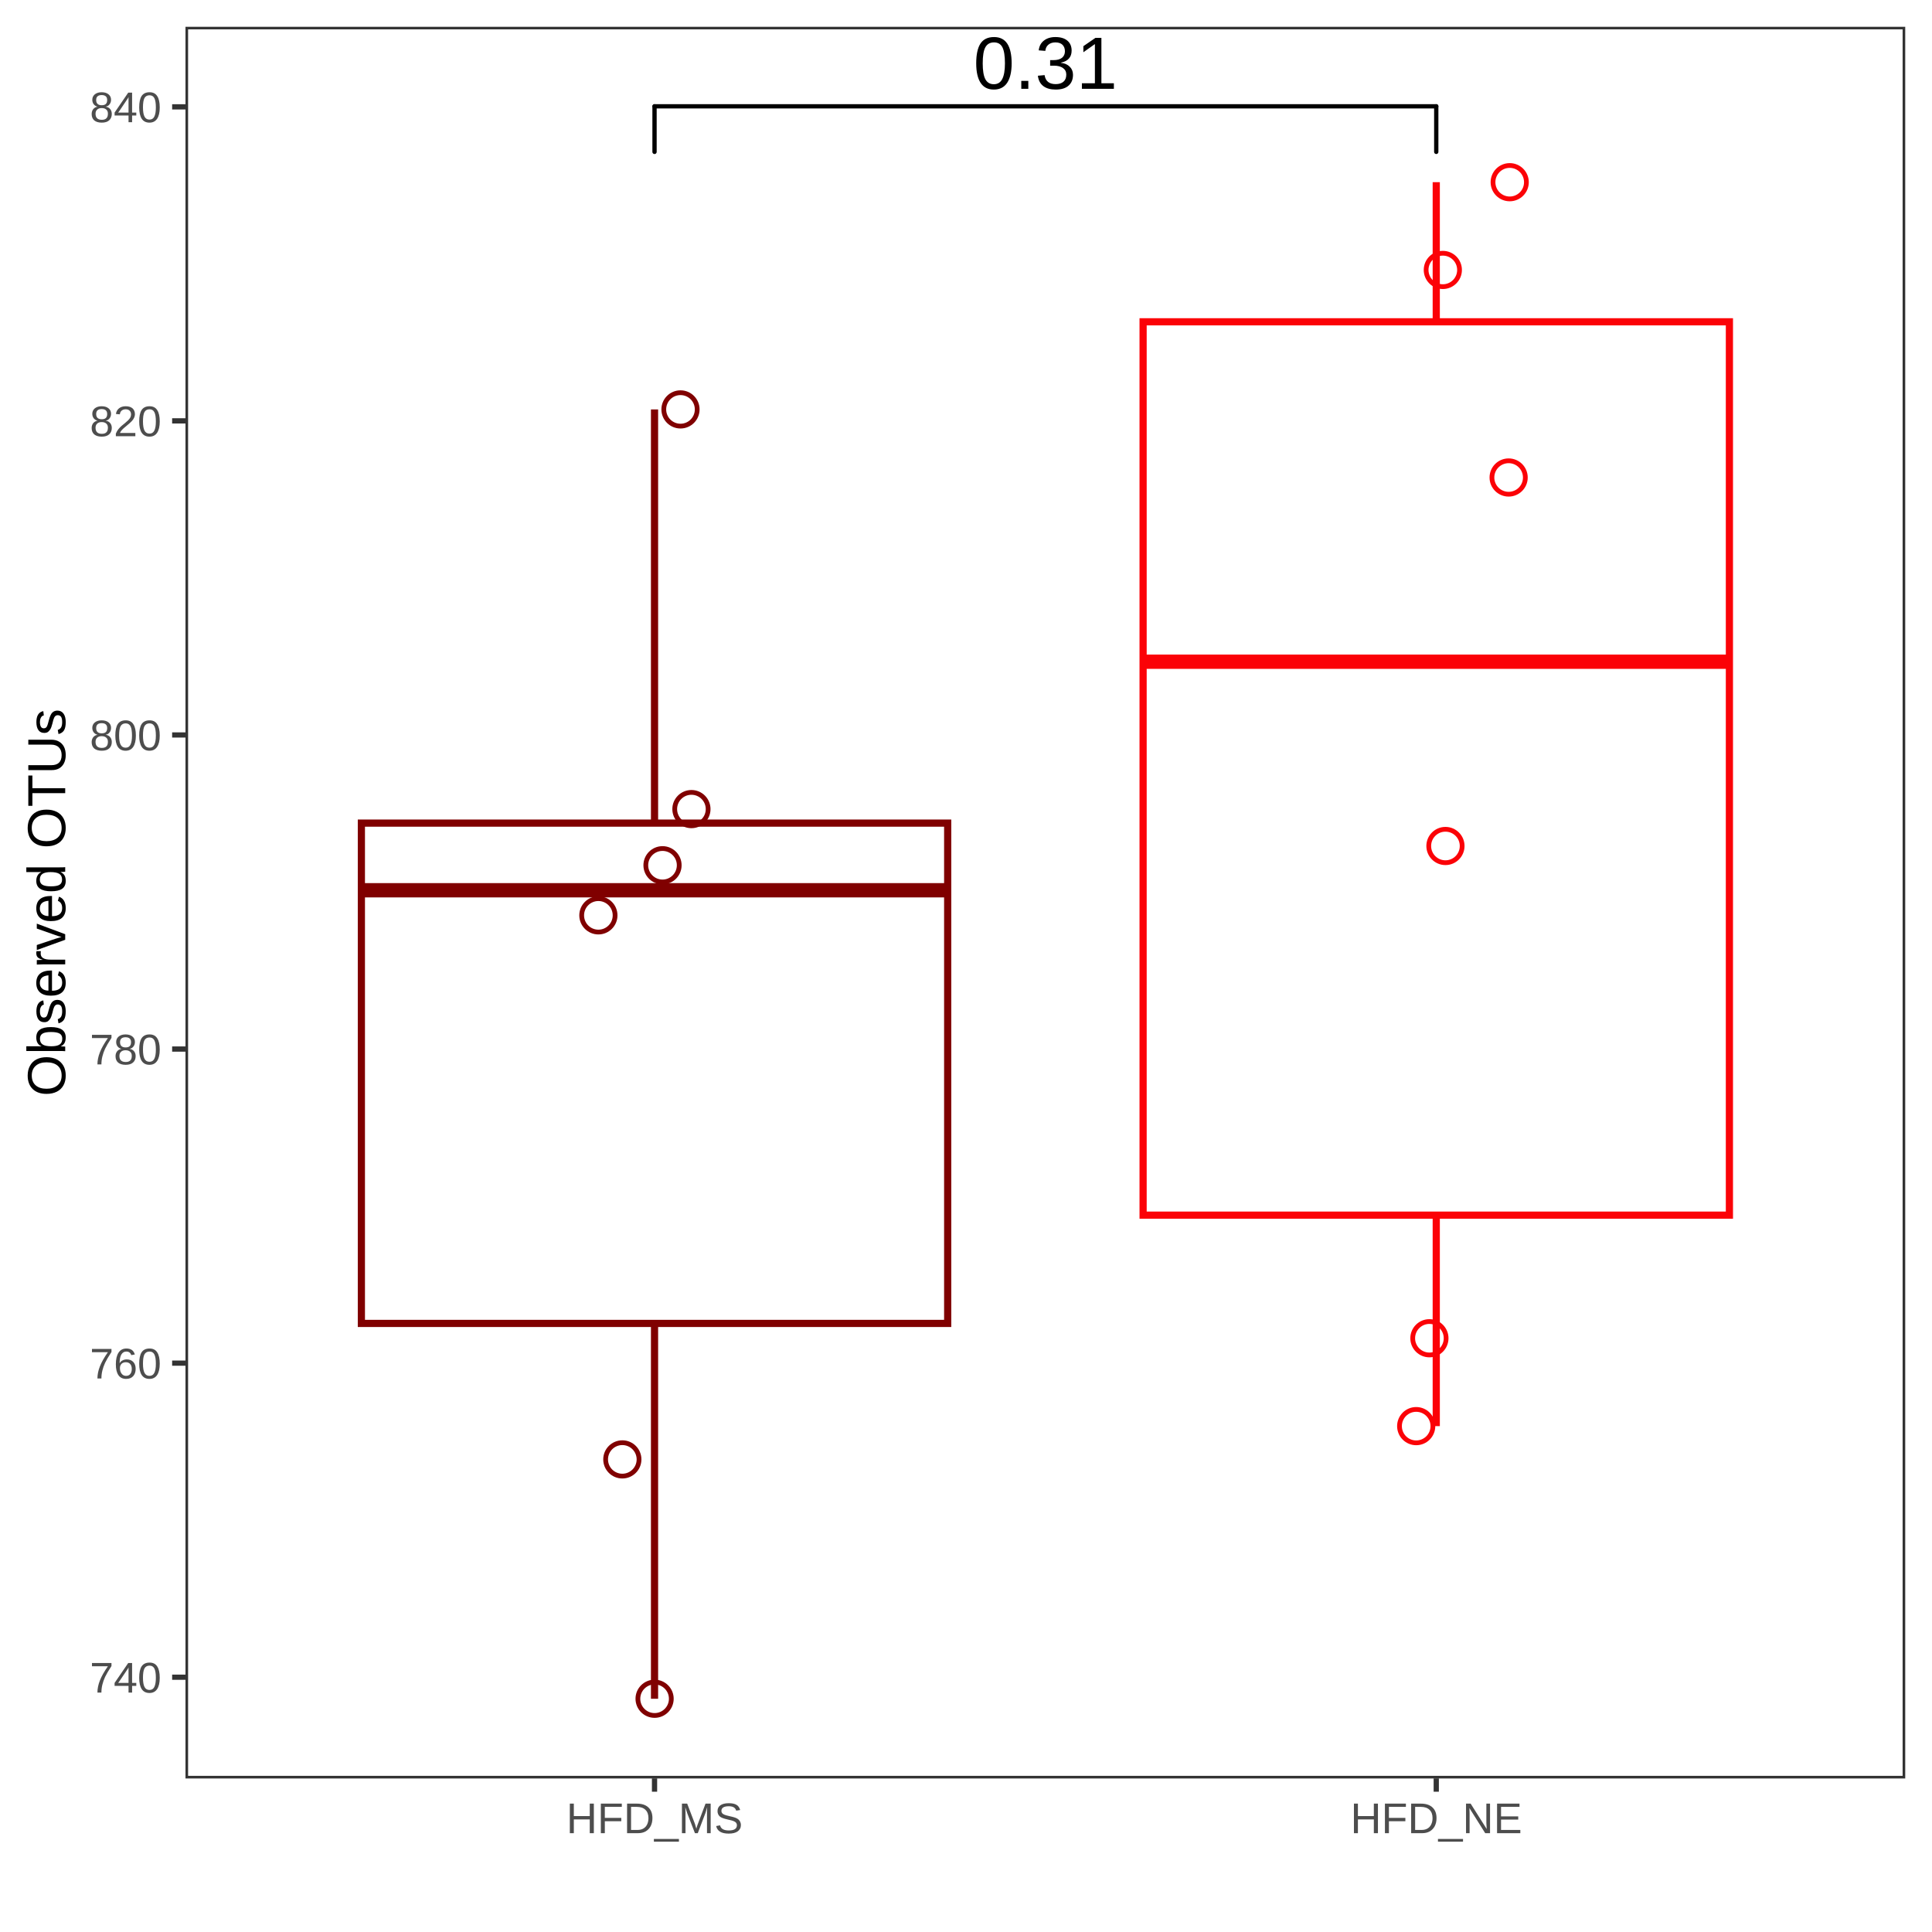
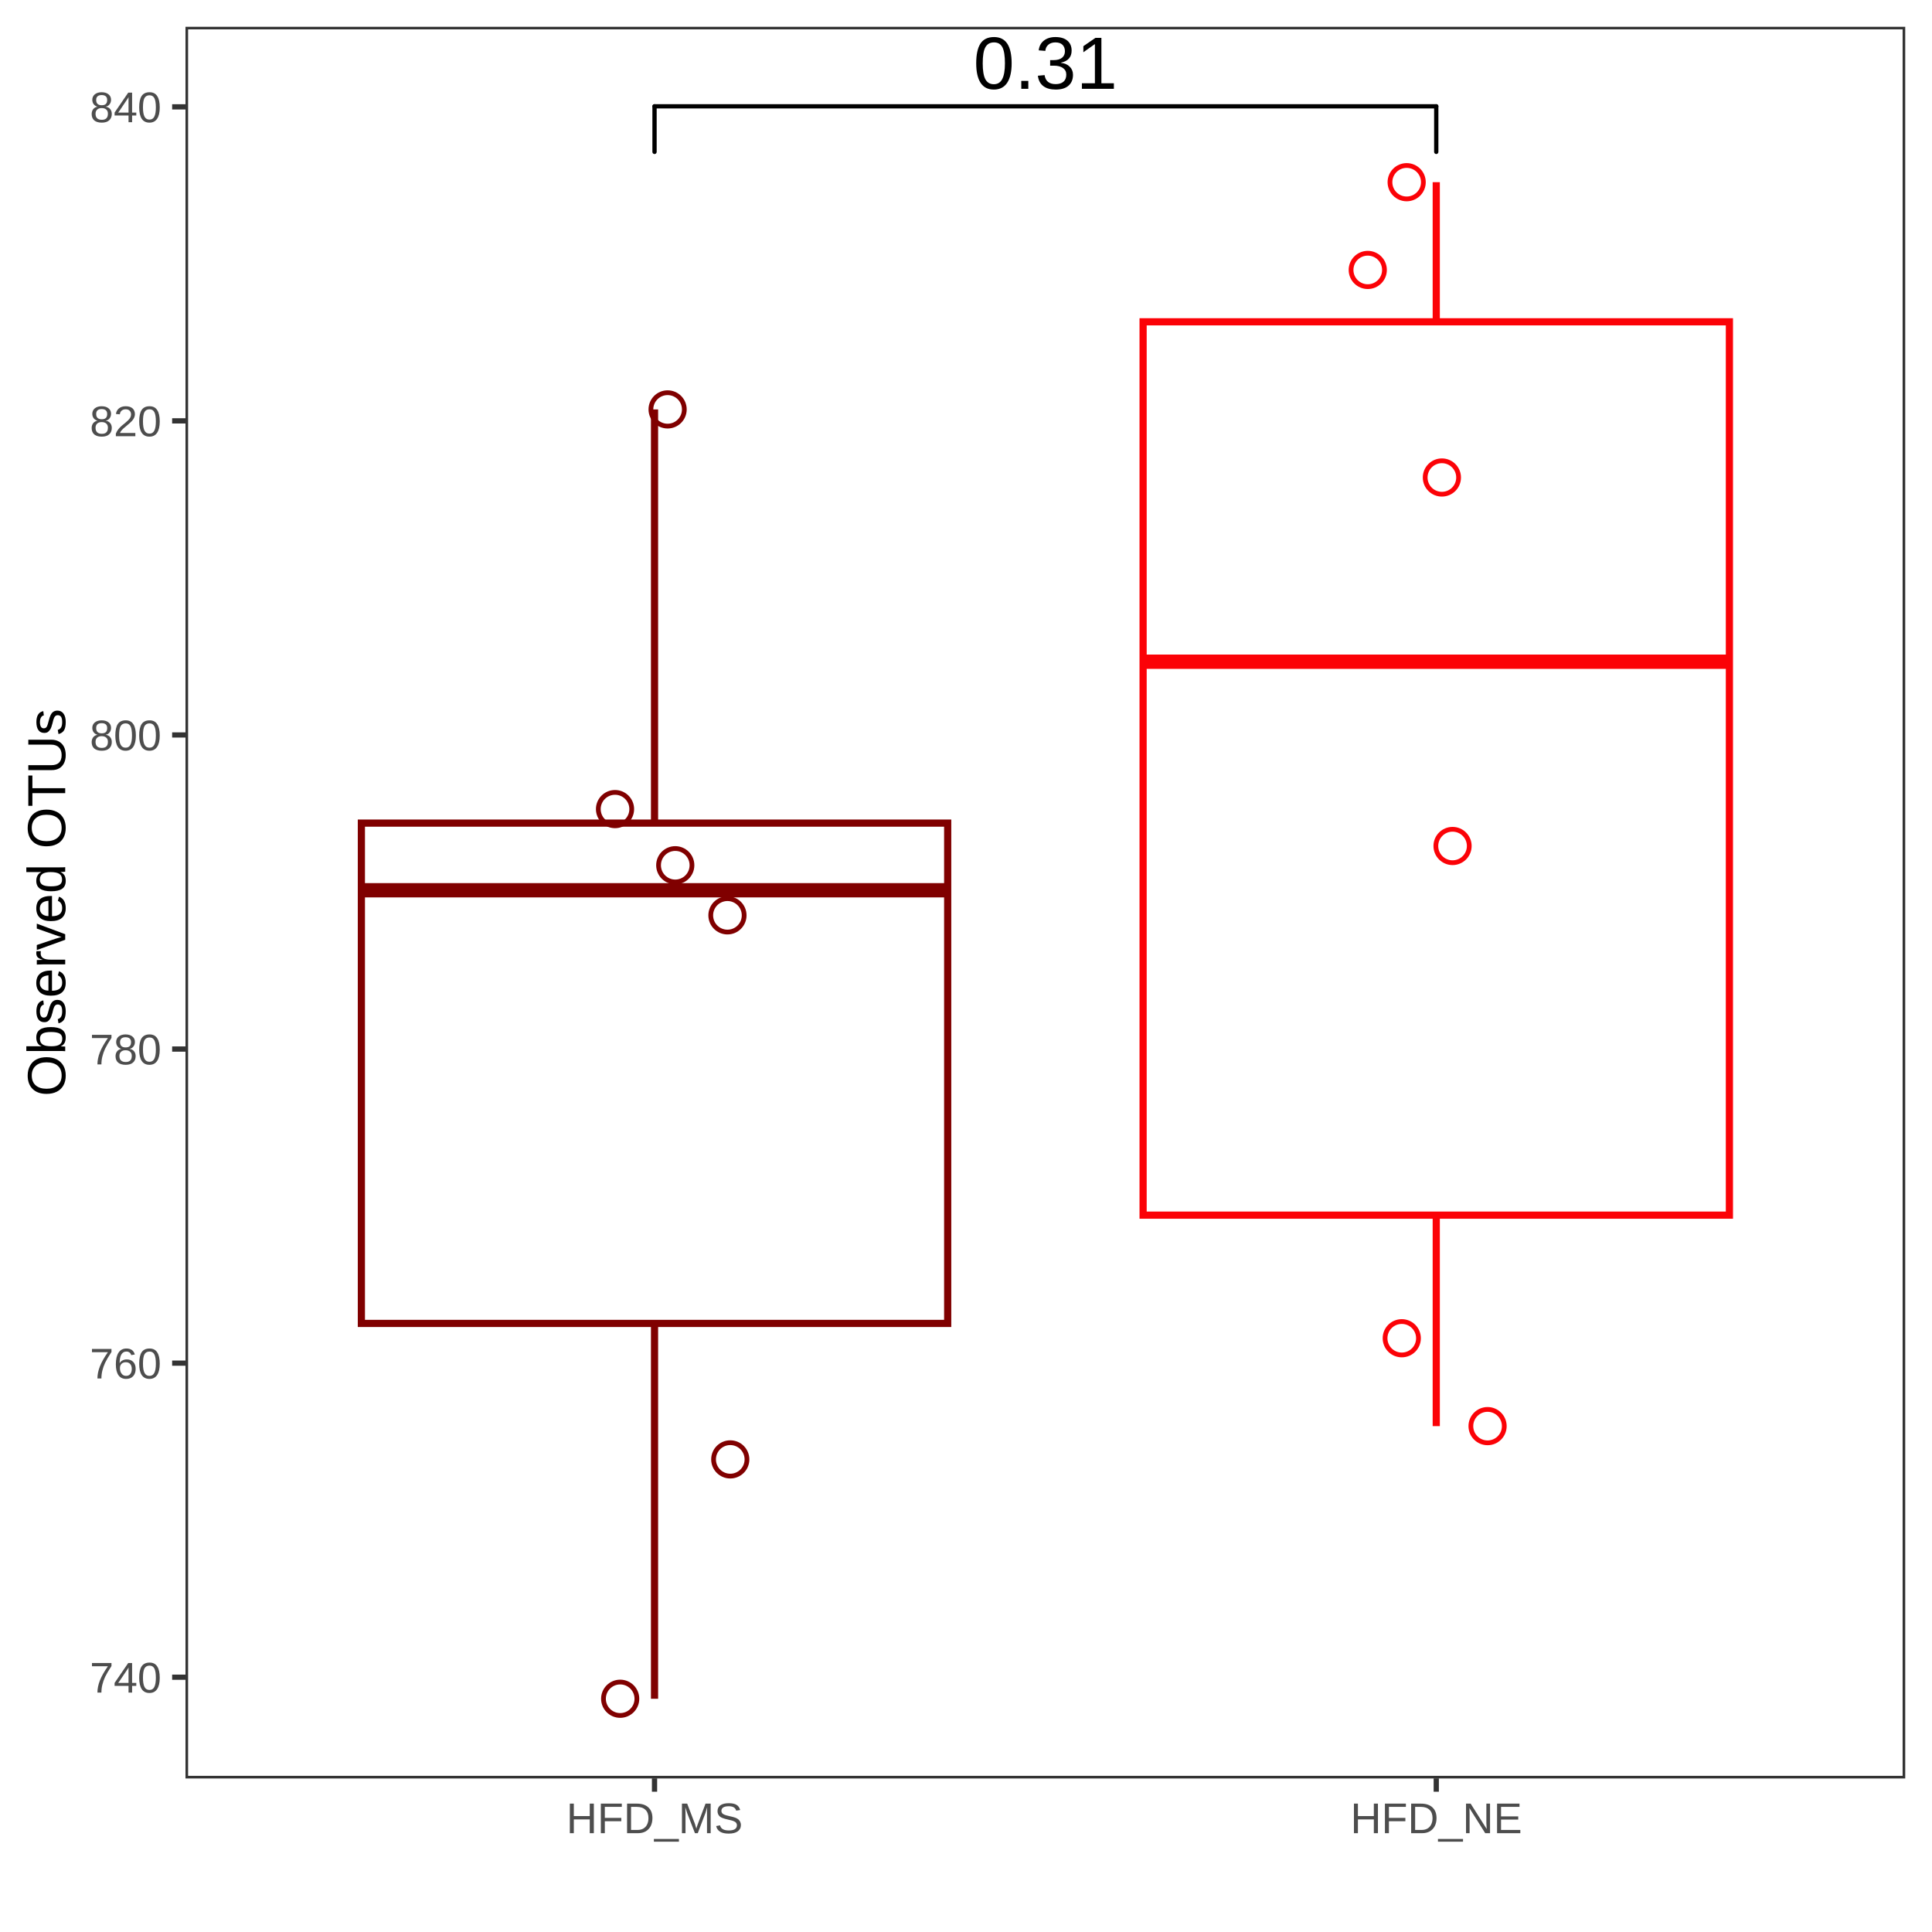
<svg xmlns="http://www.w3.org/2000/svg" class="svglite" width="288.00pt" height="288.00pt" viewBox="0 0 288.00 288.00">
  <defs>
    <style type="text/css">
    .svglite line, .svglite polyline, .svglite polygon, .svglite path, .svglite rect, .svglite circle {
      fill: none;
      stroke: #000000;
      stroke-linecap: round;
      stroke-linejoin: round;
      stroke-miterlimit: 10.00;
    }
    .svglite text {
      white-space: pre;
    }
  </style>
  </defs>
  <rect width="100%" height="100%" style="stroke: none; fill: #FFFFFF;" />
  <defs>
    <clipPath id="cpMC4wMHwyODguMDB8MC4wMHwyODguMDA=">
      <rect x="0.00" y="0.00" width="288.00" height="288.00" />
    </clipPath>
  </defs>
  <g clip-path="url(#cpMC4wMHwyODguMDB8MC4wMHwyODguMDA=)">
    <rect x="0.00" y="0.00" width="288.00" height="288.00" style="stroke-width: 0.78; stroke: #FFFFFF; fill: #FFFFFF;" />
  </g>
  <defs>
    <clipPath id="cpMjcuNjV8Mjg0LjAxfDMuOTl8MjY1LjEw">
      <rect x="27.65" y="3.99" width="256.36" height="261.12" />
    </clipPath>
  </defs>
  <g clip-path="url(#cpMjcuNjV8Mjg0LjAxfDMuOTl8MjY1LjEw)">
    <rect x="27.65" y="3.99" width="256.36" height="261.12" style="stroke-width: 0.78; stroke: none; fill: #FFFFFF;" />
    <line x1="97.57" y1="122.70" x2="97.57" y2="61.03" style="stroke-width: 1.07; stroke: #800000; stroke-linecap: butt;" />
    <line x1="97.57" y1="197.28" x2="97.57" y2="253.23" style="stroke-width: 1.07; stroke: #800000; stroke-linecap: butt;" />
    <polygon points="53.87,122.70 53.87,197.28 141.27,197.28 141.27,122.70 53.87,122.70 " style="stroke-width: 1.07; stroke: #800000; stroke-linecap: butt; stroke-linejoin: miter; fill: #FFFFFF;" />
    <line x1="53.87" y1="132.71" x2="141.27" y2="132.71" style="stroke-width: 2.13; stroke: #800000; stroke-linecap: butt; stroke-linejoin: miter;" />
    <line x1="214.10" y1="47.97" x2="214.10" y2="27.16" style="stroke-width: 1.07; stroke: #FB0207; stroke-linecap: butt;" />
    <line x1="214.10" y1="181.14" x2="214.10" y2="212.59" style="stroke-width: 1.07; stroke: #FB0207; stroke-linecap: butt;" />
    <polygon points="170.40,47.97 170.40,181.14 257.80,181.14 257.80,47.97 170.40,47.97 " style="stroke-width: 1.07; stroke: #FB0207; stroke-linecap: butt; stroke-linejoin: miter; fill: #FFFFFF;" />
    <line x1="170.40" y1="98.64" x2="257.80" y2="98.64" style="stroke-width: 2.13; stroke: #FB0207; stroke-linecap: butt; stroke-linejoin: miter;" />
-     <circle cx="98.76" cy="128.98" r="2.49" style="stroke-width: 0.71; stroke: #800000;" />
-     <circle cx="224.89" cy="71.18" r="2.49" style="stroke-width: 0.71; stroke: #FB0207;" />
-     <circle cx="101.44" cy="61.03" r="2.49" style="stroke-width: 0.71; stroke: #800000;" />
-     <circle cx="97.58" cy="253.23" r="2.49" style="stroke-width: 0.71; stroke: #800000;" />
-     <circle cx="89.20" cy="136.45" r="2.49" style="stroke-width: 0.71; stroke: #800000;" />
-     <circle cx="215.08" cy="40.24" r="2.49" style="stroke-width: 0.71; stroke: #FB0207;" />
-     <circle cx="211.11" cy="212.59" r="2.49" style="stroke-width: 0.71; stroke: #FB0207;" />
-     <circle cx="213.08" cy="199.49" r="2.49" style="stroke-width: 0.71; stroke: #FB0207;" />
-     <circle cx="225.05" cy="27.16" r="2.49" style="stroke-width: 0.71; stroke: #FB0207;" />
-     <circle cx="215.47" cy="126.11" r="2.49" style="stroke-width: 0.71; stroke: #FB0207;" />
-     <circle cx="92.77" cy="217.55" r="2.49" style="stroke-width: 0.71; stroke: #800000;" />
-     <circle cx="103.07" cy="120.61" r="2.49" style="stroke-width: 0.71; stroke: #800000;" />
+     <circle cx="100.66" cy="128.98" r="2.49" style="stroke-width: 0.71; stroke: #800000;" />
+     <circle cx="214.94" cy="71.18" r="2.49" style="stroke-width: 0.71; stroke: #FB0207;" />
+     <circle cx="99.52" cy="61.03" r="2.49" style="stroke-width: 0.71; stroke: #800000;" />
+     <circle cx="92.45" cy="253.23" r="2.49" style="stroke-width: 0.71; stroke: #800000;" />
+     <circle cx="108.44" cy="136.45" r="2.49" style="stroke-width: 0.71; stroke: #800000;" />
+     <circle cx="203.89" cy="40.24" r="2.49" style="stroke-width: 0.71; stroke: #FB0207;" />
+     <circle cx="221.75" cy="212.59" r="2.49" style="stroke-width: 0.71; stroke: #FB0207;" />
+     <circle cx="208.96" cy="199.49" r="2.49" style="stroke-width: 0.71; stroke: #FB0207;" />
+     <circle cx="209.69" cy="27.16" r="2.49" style="stroke-width: 0.71; stroke: #FB0207;" />
+     <circle cx="216.53" cy="126.11" r="2.49" style="stroke-width: 0.71; stroke: #FB0207;" />
+     <circle cx="108.86" cy="217.55" r="2.49" style="stroke-width: 0.71; stroke: #800000;" />
+     <circle cx="91.68" cy="120.61" r="2.49" style="stroke-width: 0.71; stroke: #800000;" />
    <text x="155.83" y="13.24" text-anchor="middle" style="font-size: 11.04px; font-family: &quot;Arial&quot;;" textLength="21.47px" lengthAdjust="spacingAndGlyphs">0.31</text>
    <line x1="97.57" y1="22.64" x2="97.57" y2="15.85" style="stroke-width: 0.64;" />
    <line x1="97.57" y1="15.85" x2="214.10" y2="15.85" style="stroke-width: 0.64;" />
    <line x1="214.10" y1="15.85" x2="214.10" y2="22.64" style="stroke-width: 0.64;" />
    <rect x="27.65" y="3.99" width="256.36" height="261.12" style="stroke-width: 0.78; stroke: #333333;" />
  </g>
  <g clip-path="url(#cpMC4wMHwyODguMDB8MC4wMHwyODguMDA=)">
    <text x="24.06" y="252.31" text-anchor="end" style="font-size: 6.40px;fill: #4D4D4D; font-family: &quot;Arial&quot;;" textLength="10.67px" lengthAdjust="spacingAndGlyphs">740</text>
    <text x="24.06" y="205.49" text-anchor="end" style="font-size: 6.40px;fill: #4D4D4D; font-family: &quot;Arial&quot;;" textLength="10.67px" lengthAdjust="spacingAndGlyphs">760</text>
    <text x="24.06" y="158.67" text-anchor="end" style="font-size: 6.40px;fill: #4D4D4D; font-family: &quot;Arial&quot;;" textLength="10.67px" lengthAdjust="spacingAndGlyphs">780</text>
    <text x="24.06" y="111.85" text-anchor="end" style="font-size: 6.40px;fill: #4D4D4D; font-family: &quot;Arial&quot;;" textLength="10.67px" lengthAdjust="spacingAndGlyphs">800</text>
    <text x="24.06" y="65.03" text-anchor="end" style="font-size: 6.40px;fill: #4D4D4D; font-family: &quot;Arial&quot;;" textLength="10.67px" lengthAdjust="spacingAndGlyphs">820</text>
    <text x="24.06" y="18.22" text-anchor="end" style="font-size: 6.40px;fill: #4D4D4D; font-family: &quot;Arial&quot;;" textLength="10.67px" lengthAdjust="spacingAndGlyphs">840</text>
    <polyline points="25.66,250.02 27.65,250.02 " style="stroke-width: 0.78; stroke: #333333; stroke-linecap: butt;" />
    <polyline points="25.66,203.20 27.65,203.20 " style="stroke-width: 0.78; stroke: #333333; stroke-linecap: butt;" />
    <polyline points="25.66,156.38 27.65,156.38 " style="stroke-width: 0.78; stroke: #333333; stroke-linecap: butt;" />
    <polyline points="25.66,109.56 27.65,109.56 " style="stroke-width: 0.78; stroke: #333333; stroke-linecap: butt;" />
    <polyline points="25.66,62.74 27.65,62.74 " style="stroke-width: 0.78; stroke: #333333; stroke-linecap: butt;" />
    <polyline points="25.66,15.93 27.65,15.93 " style="stroke-width: 0.78; stroke: #333333; stroke-linecap: butt;" />
    <polyline points="97.57,267.09 97.57,265.10 " style="stroke-width: 0.78; stroke: #333333; stroke-linecap: butt;" />
    <polyline points="214.10,267.09 214.10,265.10 " style="stroke-width: 0.78; stroke: #333333; stroke-linecap: butt;" />
    <text x="97.57" y="273.27" text-anchor="middle" style="font-size: 6.40px;fill: #4D4D4D; font-family: &quot;Arial&quot;;" textLength="26.28px" lengthAdjust="spacingAndGlyphs">HFD_MS</text>
    <text x="214.10" y="273.27" text-anchor="middle" style="font-size: 6.40px;fill: #4D4D4D; font-family: &quot;Arial&quot;;" textLength="25.57px" lengthAdjust="spacingAndGlyphs">HFD_NE</text>
    <text transform="translate(9.72,134.54) rotate(-90)" text-anchor="middle" style="font-size: 8.00px; font-family: &quot;Arial&quot;;" textLength="57.80px" lengthAdjust="spacingAndGlyphs">Observed OTUs</text>
  </g>
</svg>
